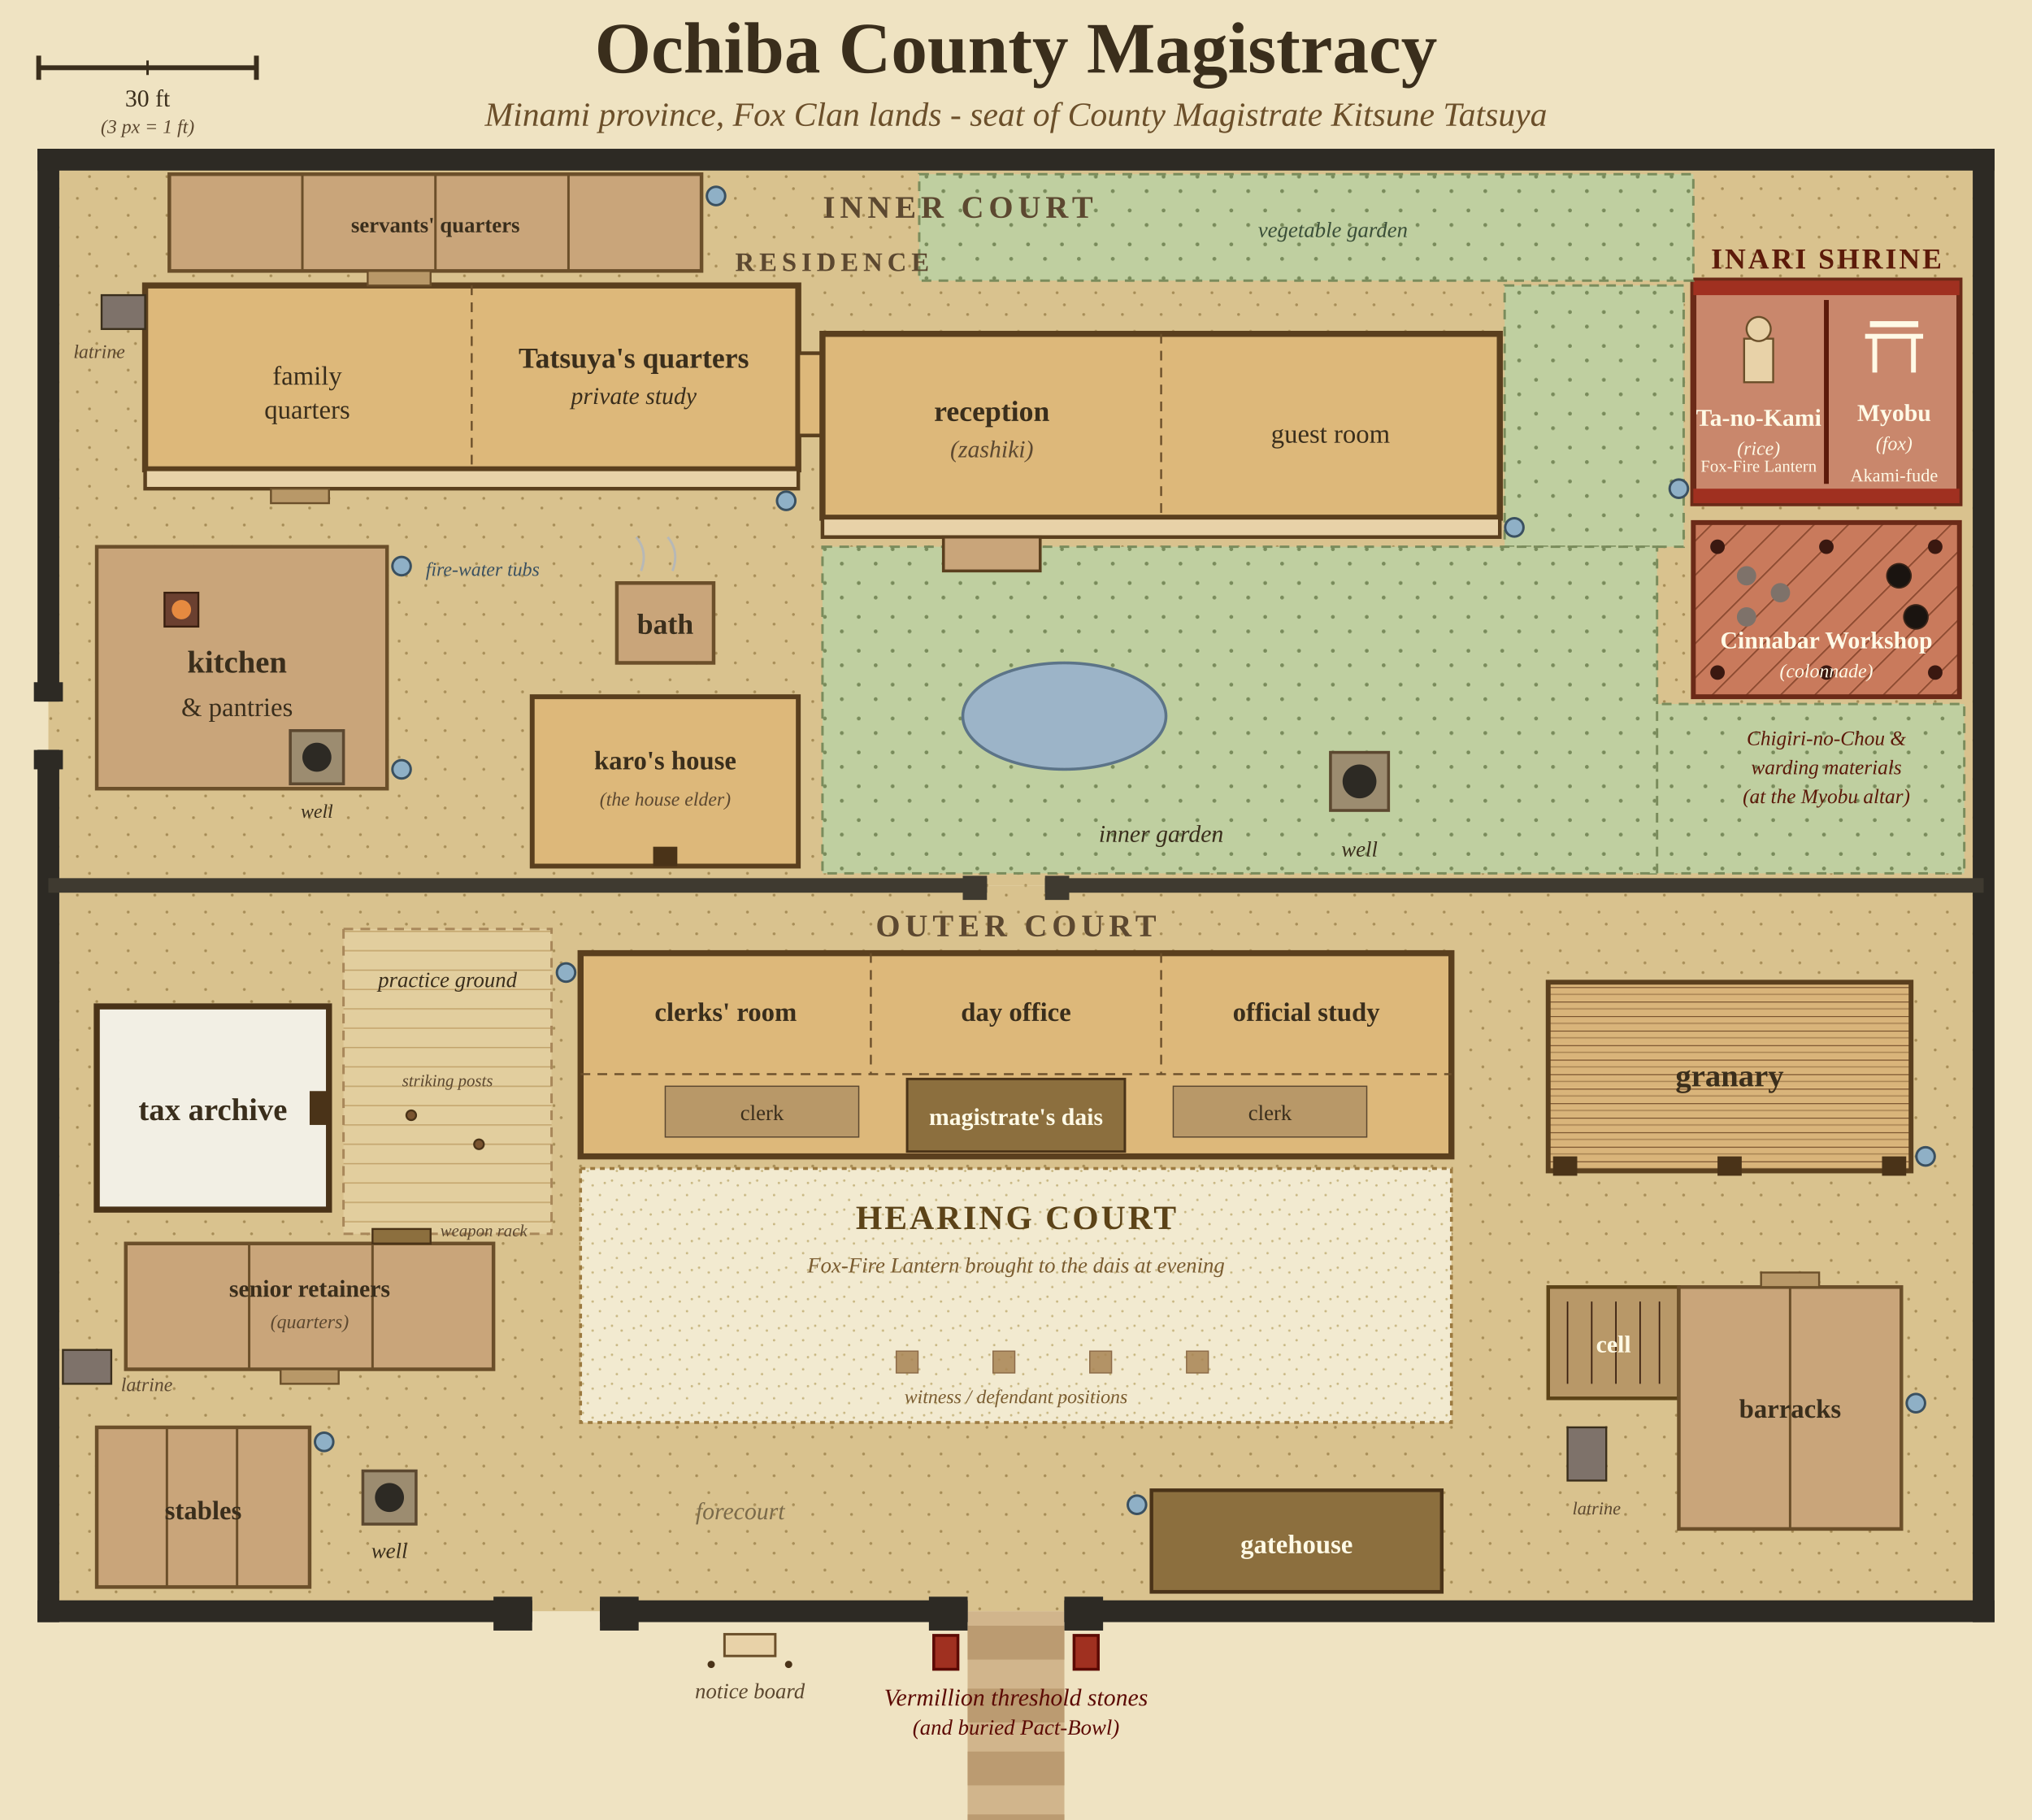
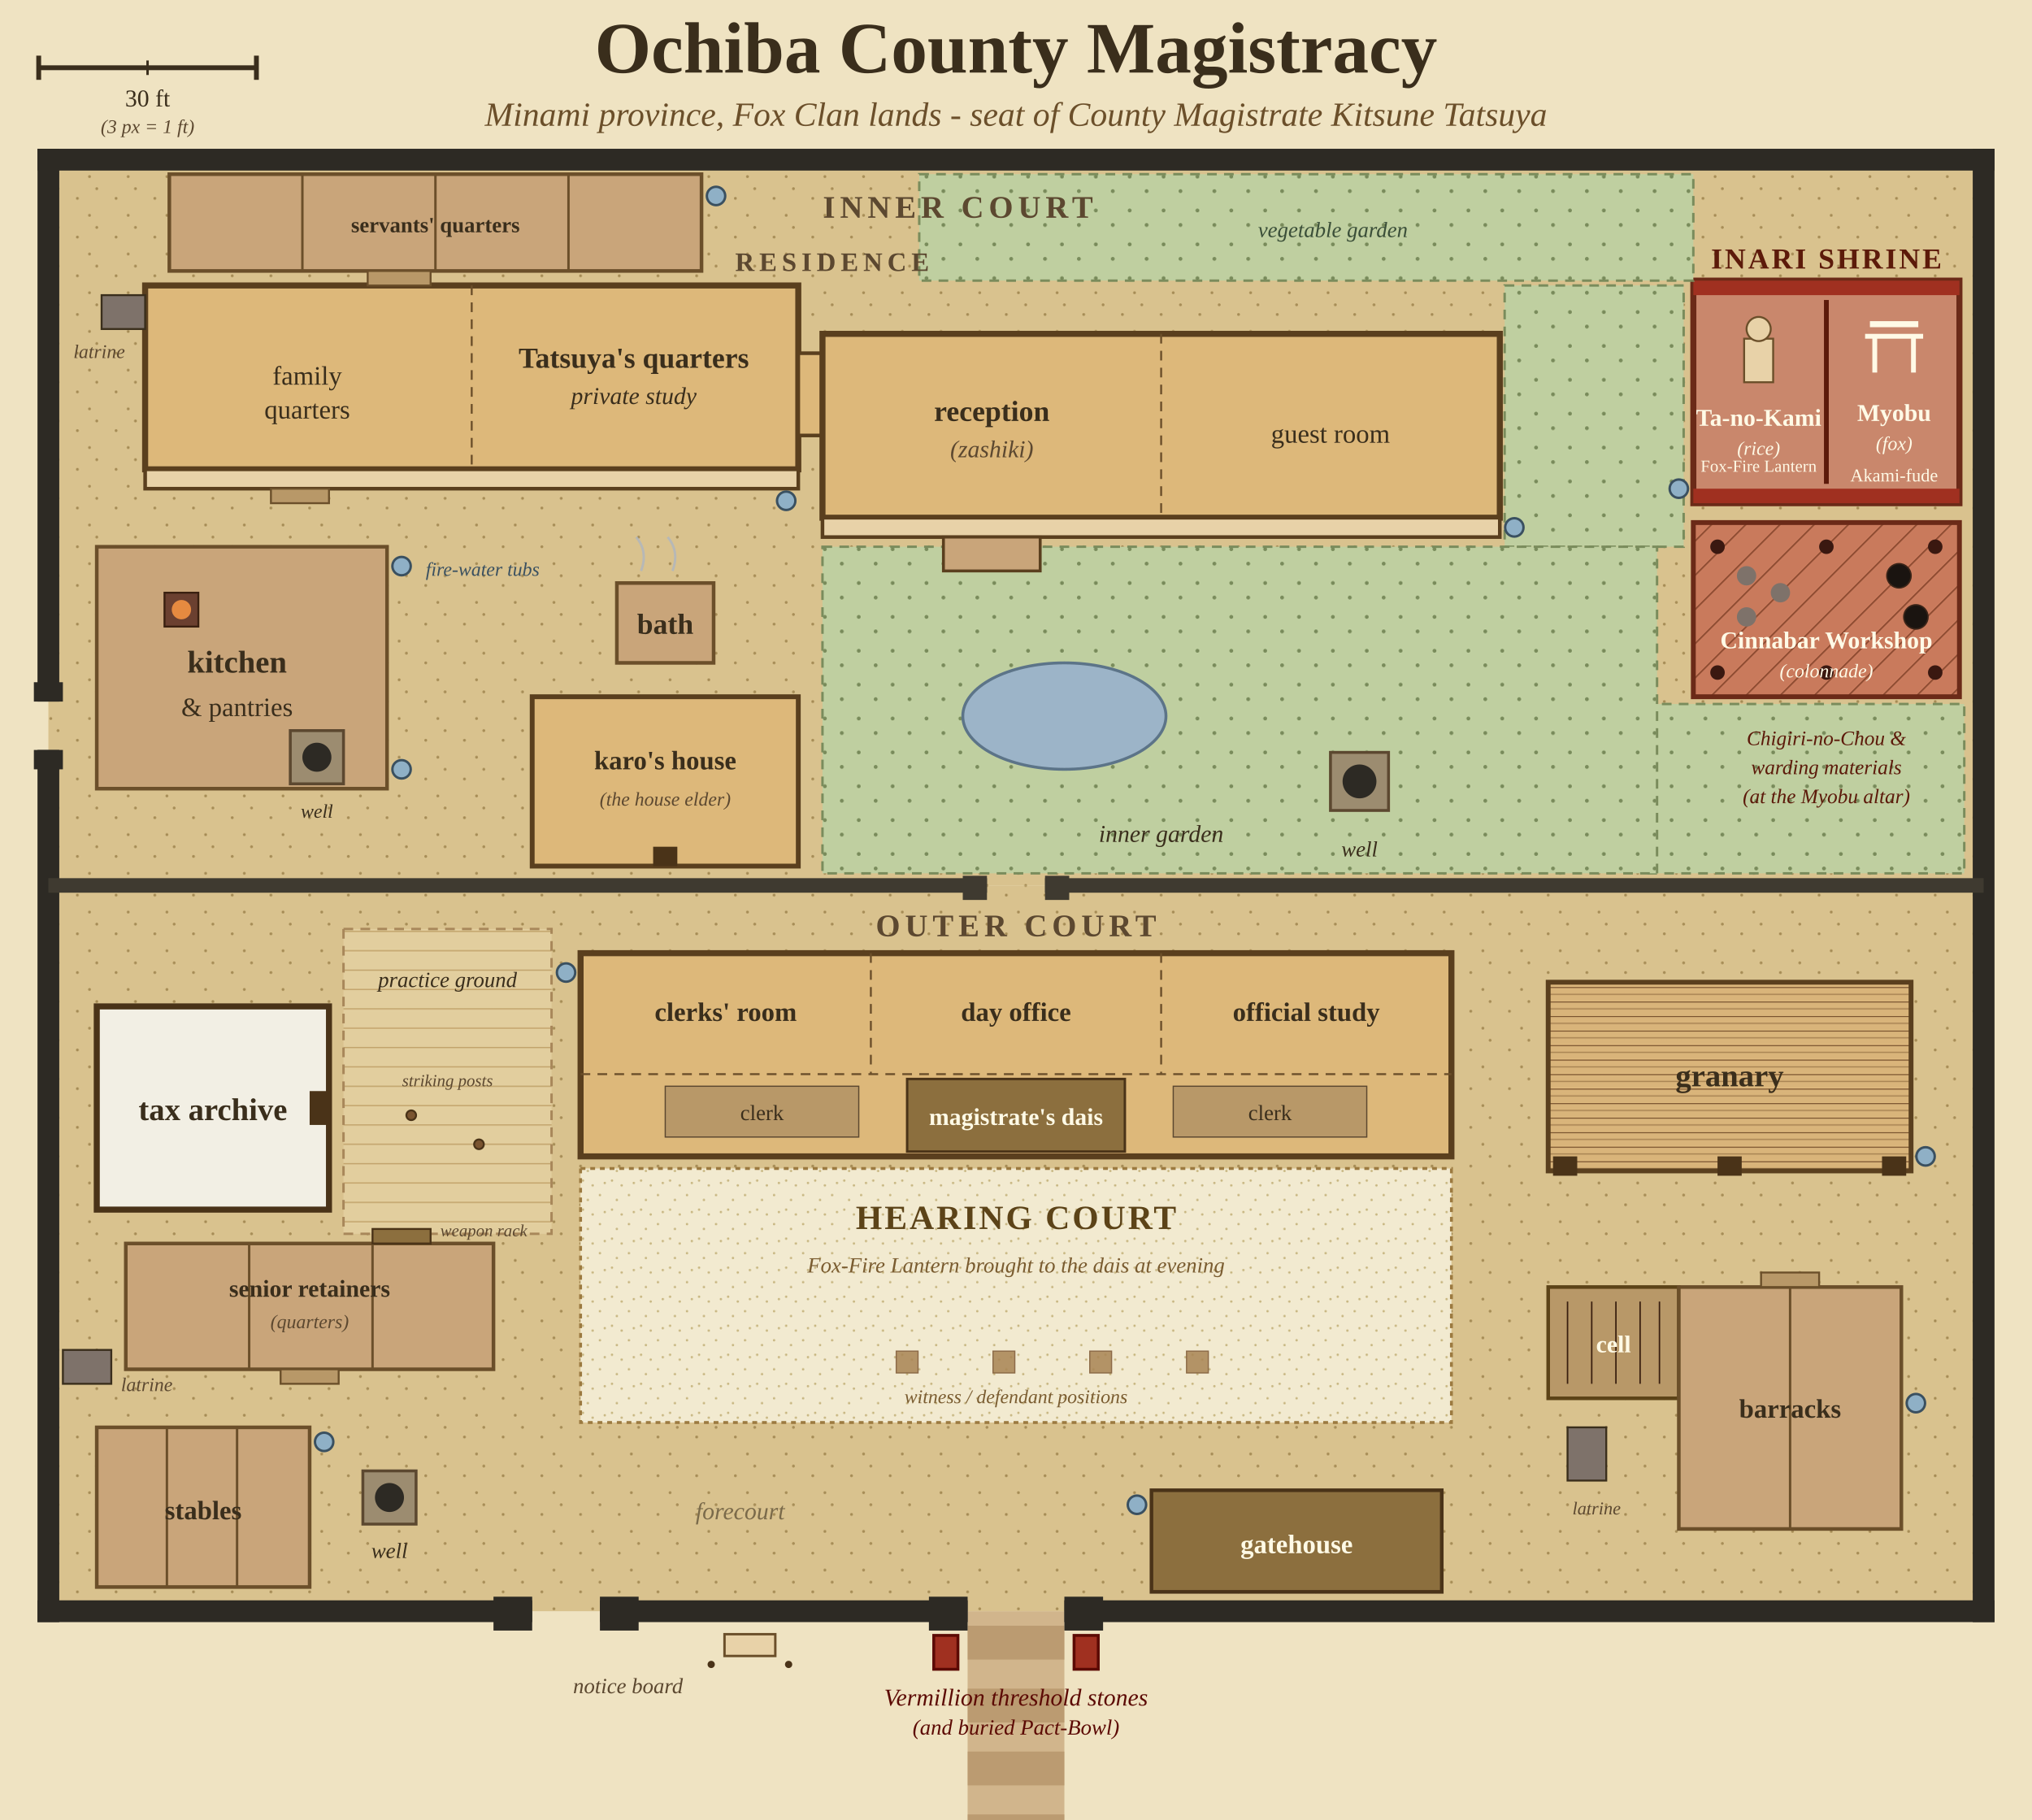
<svg xmlns="http://www.w3.org/2000/svg" viewBox="180 84 840 752" font-family="Georgia, 'Times New Roman', serif">
  <defs>
    <pattern id="colonnade-hatch" patternUnits="userSpaceOnUse" width="10" height="10" patternTransform="rotate(45)">
      <rect width="10" height="10" fill="#C97A5C" />
      <line x1="0" y1="0" x2="0" y2="10" stroke="#8C4A30" stroke-width="1.2" />
    </pattern>
    <pattern id="garden-stipple" patternUnits="userSpaceOnUse" width="14" height="14">
      <rect width="14" height="14" fill="#BFCFA0" />
      <circle cx="3" cy="3" r="0.8" fill="#7A8C5C" />
      <circle cx="10" cy="9" r="0.8" fill="#7A8C5C" />
    </pattern>
    <pattern id="court-earth" patternUnits="userSpaceOnUse" width="16" height="16">
      <rect width="16" height="16" fill="#D9C28E" />
      <circle cx="4" cy="6" r="0.6" fill="#A88E58" />
      <circle cx="12" cy="2" r="0.6" fill="#A88E58" />
      <circle cx="9" cy="13" r="0.6" fill="#A88E58" />
    </pattern>
    <pattern id="keiko-earth" patternUnits="userSpaceOnUse" width="16" height="16">
      <rect width="16" height="16" fill="#E2CE9E" />
      <line x1="0" y1="5" x2="16" y2="5" stroke="#C2A46C" stroke-width="0.5" />
      <line x1="0" y1="13" x2="16" y2="13" stroke="#C2A46C" stroke-width="0.5" />
    </pattern>
    <pattern id="oshirasu-sand" patternUnits="userSpaceOnUse" width="12" height="12">
      <rect width="12" height="12" fill="#F2EAD0" />
      <circle cx="3" cy="4" r="0.5" fill="#C9B884" />
      <circle cx="8" cy="2" r="0.5" fill="#C9B884" />
      <circle cx="10" cy="9" r="0.5" fill="#C9B884" />
      <circle cx="5" cy="10" r="0.5" fill="#C9B884" />
      <circle cx="1" cy="8" r="0.5" fill="#C9B884" />
    </pattern>
    <pattern id="granary-slats" patternUnits="userSpaceOnUse" width="14" height="6">
      <rect width="14" height="6" fill="#D9B47A" />
      <line x1="0" y1="0" x2="14" y2="0" stroke="#7A5430" stroke-width="0.8" />
      <line x1="0" y1="3" x2="14" y2="3" stroke="#A88454" stroke-width="0.5" />
    </pattern>
  </defs>
  <rect x="0" y="0" width="1200" height="900" fill="#EFE3C2" data-kind="-" />
  <g data-kind="road">
    <path d="M 600 900 L 600 750" stroke="#B89060" stroke-width="40" stroke-linecap="butt" opacity="0.55" />
    <path d="M 600 900 L 600 750" stroke="#9C7448" stroke-width="40" stroke-dasharray="14 12" fill="none" opacity="0.4" />
  </g>
  <text x="600" y="114" text-anchor="middle" font-size="30" font-weight="bold" fill="#3A2E1C" data-kind="-">Ochiba County Magistracy</text>
  <text x="600" y="136" text-anchor="middle" font-size="14" font-style="italic" fill="#6B4F2A" data-kind="-">Minami province, Fox Clan lands - seat of County Magistrate Kitsune Tatsuya</text>
  <g data-kind="-">
    <g stroke="#3A2E1C">
      <line x1="196" y1="112" x2="286" y2="112" stroke-width="2" />
      <line x1="196" y1="107" x2="196" y2="117" stroke-width="2" />
      <line x1="286" y1="107" x2="286" y2="117" stroke-width="2" />
      <line x1="241" y1="109" x2="241" y2="115" stroke-width="1" />
    </g>
    <text x="241" y="128" text-anchor="middle" font-size="10" fill="#3A2E1C">30 ft</text>
    <text x="241" y="139" text-anchor="middle" font-size="8" font-style="italic" fill="#5C4830">(3 px = 1 ft)</text>
  </g>
  <rect x="200" y="150" width="800" height="300" fill="url(#court-earth)" id="precinct" data-kind="inner court" />
  <rect x="200" y="450" width="800" height="300" fill="url(#court-earth)" id="precinct" data-kind="outer court" />
  <g stroke="#2D2A24" stroke-width="9" fill="none" stroke-linecap="square" data-kind="compound wall">
    <line x1="200" y1="150" x2="1000" y2="150" />
    <line x1="200" y1="150" x2="200" y2="369.5" />
    <line x1="200" y1="398.5" x2="200" y2="750" />
    <line x1="1000" y1="150" x2="1000" y2="750" />
    <line x1="200" y1="750" x2="395.5" y2="750" />
    <line x1="432.5" y1="750" x2="575.5" y2="750" />
    <line x1="624.5" y1="750" x2="1000" y2="750" />
  </g>
  <g fill="#2D2A24" data-kind="main gate">
    <rect x="564" y="744" width="16" height="14" />
    <rect x="620" y="744" width="16" height="14" />
  </g>
  <g fill="#2D2A24" data-kind="side gate">
    <rect x="194" y="366" width="12" height="8" />
    <rect x="194" y="394" width="12" height="8" />
  </g>
  <g fill="#2D2A24" data-kind="side gate">
    <rect x="384" y="744" width="16" height="14" />
    <rect x="428" y="744" width="16" height="14" />
  </g>
  <g data-kind="threshold stones">
    <rect x="566" y="760" width="10" height="14" fill="#A03020" stroke="#5C0A04" stroke-width="1.2" />
    <rect x="624" y="760" width="10" height="14" fill="#A03020" stroke="#5C0A04" stroke-width="1.2" />
    <text x="600" y="789" text-anchor="middle" font-size="10" fill="#5C0A04" font-style="italic">Vermillion threshold stones</text>
    <text x="600" y="801" text-anchor="middle" font-size="9" fill="#5C0A04" font-style="italic">(and buried Pact-Bowl)</text>
  </g>
  <g data-kind="notice board">
    <rect x="479.5" y="759.5" width="21" height="9" fill="#E8D2A8" stroke="#6B4F2A" stroke-width="1" />
    <circle cx="474" cy="772" r="1.5" fill="#4A3318" />
    <circle cx="506" cy="772" r="1.5" fill="#4A3318" />
-     <text x="490" y="786" text-anchor="middle" font-size="9" font-style="italic" fill="#5C4830">notice board</text>
+     <text x="439.6" y="783.9" text-anchor="middle" font-size="9" font-style="italic" fill="#5C4830">notice board</text>
  </g>
  <g stroke="#3F3A30" stroke-width="6" fill="none" stroke-dasharray="0" data-kind="court divider">
    <line x1="200" y1="450" x2="588" y2="450" />
    <line x1="612" y1="450" x2="1000" y2="450" />
  </g>
  <g fill="#3F3A30" data-kind="nakamon" data-part-of="court divider">
    <rect x="578" y="446" width="10" height="10" />
    <rect x="612" y="446" width="10" height="10" />
  </g>
  <text x="600" y="471" text-anchor="middle" font-size="13" font-weight="bold" fill="#5C4830" letter-spacing="2" data-kind="outer court">OUTER COURT</text>
  <text x="486" y="712" text-anchor="middle" font-size="10" font-style="italic" fill="#7A6A4A" data-kind="outer court">forecourt</text>
  <g data-kind="stables">
    <rect x="220" y="674" width="88" height="66" fill="#C9A57A" stroke="#6B4F2A" stroke-width="1.5" />
    <line x1="249" y1="674" x2="249" y2="740" stroke="#6B4F2A" stroke-width="1" />
    <line x1="278" y1="674" x2="278" y2="740" stroke="#6B4F2A" stroke-width="1" />
    <text x="264" y="712" text-anchor="middle" font-size="11" font-weight="bold" fill="#3A2E1C">stables</text>
  </g>
  <g data-kind="tax archive">
    <rect x="220" y="500" width="96" height="84" fill="#F2EFE4" stroke="#4A3318" stroke-width="2.5" />
    <rect x="308" y="535" width="8" height="14" fill="#4A3318" data-kind="door" />
    <text x="268" y="547" text-anchor="middle" font-size="13" font-weight="bold" fill="#3A2E1C">tax archive</text>
  </g>
  <g data-kind="office hall">
    <rect x="420" y="478" width="360" height="84" fill="#DDB87A" />
    <rect x="420" y="478" width="120" height="50" fill="#DDB87A" data-kind="clerks' room" />
    <rect x="540" y="478" width="120" height="50" fill="#DDB87A" data-kind="day office" />
    <rect x="660" y="478" width="120" height="50" fill="#DDB87A" data-kind="official study" />
    <rect x="420" y="478" width="360" height="84" fill="none" stroke="#5A3F1E" stroke-width="2.5" />
    <line x1="420" y1="528" x2="780" y2="528" stroke="#6B4F2A" stroke-width="0.8" stroke-dasharray="4 3" />
    <line x1="540" y1="478" x2="540" y2="528" stroke="#6B4F2A" stroke-width="0.8" stroke-dasharray="4 3" />
    <line x1="660" y1="478" x2="660" y2="528" stroke="#6B4F2A" stroke-width="0.8" stroke-dasharray="4 3" />
    <text x="480" y="506" text-anchor="middle" font-size="11" font-weight="bold" fill="#3A2E1C" data-kind="clerks' room">clerks' room</text>
    <text x="600" y="506" text-anchor="middle" font-size="11" font-weight="bold" fill="#3A2E1C" data-kind="day office">day office</text>
    <text x="720" y="506" text-anchor="middle" font-size="11" font-weight="bold" fill="#3A2E1C" data-kind="official study">official study</text>
    <rect x="555" y="530" width="90" height="30" fill="#8C6F3E" stroke="#4A3318" stroke-width="1" data-kind="magistrate's dais" />
    <text x="600" y="549" text-anchor="middle" font-size="10" fill="#FFFAE6" font-weight="bold" data-kind="magistrate's dais">magistrate's dais</text>
    <g data-kind="clerks' seats">
      <rect x="455" y="533" width="80" height="21" fill="#B89868" stroke="#5C4830" stroke-width="0.5" />
      <text x="495" y="547" text-anchor="middle" font-size="9" fill="#3A2E1C">clerk</text>
      <rect x="665" y="533" width="80" height="21" fill="#B89868" stroke="#5C4830" stroke-width="0.5" />
      <text x="705" y="547" text-anchor="middle" font-size="9" fill="#3A2E1C">clerk</text>
    </g>
  </g>
  <g data-kind="hearing court">
    <rect x="420" y="567" width="360" height="105" fill="url(#oshirasu-sand)" stroke="#9C7A40" stroke-width="1.2" stroke-dasharray="2 2" />
    <text x="600" y="592" text-anchor="middle" font-size="14" font-weight="bold" fill="#5C4318" letter-spacing="1">HEARING COURT</text>
    <text x="600" y="610" text-anchor="middle" font-size="9" font-style="italic" fill="#7A5C30" data-kind="fox-fire lantern">Fox-Fire Lantern brought to the dais at evening</text>
    <g data-kind="kneeling positions">
      <g fill="#A88454" stroke="#7A5430" stroke-width="0.5" opacity="0.85">
        <rect x="550.5" y="642.5" width="9" height="9" />
        <rect x="590.5" y="642.5" width="9" height="9" />
        <rect x="630.5" y="642.5" width="9" height="9" />
        <rect x="670.5" y="642.5" width="9" height="9" />
      </g>
      <text x="600" y="664" text-anchor="middle" font-size="8" font-style="italic" fill="#7A5C30">witness / defendant positions</text>
    </g>
  </g>
  <g data-kind="granary">
    <rect x="820" y="490" width="150" height="78" fill="url(#granary-slats)" stroke="#5A3F1E" stroke-width="2" />
    <g data-kind="granary stilts">
      <rect x="822" y="562" width="10" height="8" fill="#4A3318" />
      <rect x="890" y="562" width="10" height="8" fill="#4A3318" />
      <rect x="958" y="562" width="10" height="8" fill="#4A3318" />
    </g>
    <text x="895" y="533" text-anchor="middle" font-size="13" font-weight="bold" fill="#3A2E1C">granary</text>
  </g>
  <g data-kind="cell">
    <rect x="820" y="616" width="54" height="46" fill="#B89868" stroke="#5C4318" stroke-width="1.5" />
    <line x1="828" y1="622" x2="828" y2="656" stroke="#3A2010" stroke-width="0.6" />
    <line x1="838" y1="622" x2="838" y2="656" stroke="#3A2010" stroke-width="0.6" />
    <line x1="848" y1="622" x2="848" y2="656" stroke="#3A2010" stroke-width="0.6" />
    <line x1="858" y1="622" x2="858" y2="656" stroke="#3A2010" stroke-width="0.6" />
    <line x1="866" y1="622" x2="866" y2="656" stroke="#3A2010" stroke-width="0.6" />
    <text x="847" y="643" text-anchor="middle" font-size="10" font-weight="bold" fill="#FFFAE6">cell</text>
  </g>
  <g data-kind="barracks">
    <rect x="874" y="616" width="92" height="100" fill="#C9A57A" stroke="#6B4F2A" stroke-width="1.5" />
    <line x1="920" y1="616" x2="920" y2="716" stroke="#6B4F2A" stroke-width="1" />
    <rect x="908" y="610" width="24" height="6" fill="#B89868" stroke="#6B4F2A" stroke-width="0.8" data-kind="door" />
    <text x="920" y="670" text-anchor="middle" font-size="11" font-weight="bold" fill="#3A2E1C">barracks</text>
  </g>
  <g data-kind="latrine">
    <rect x="828" y="674" width="16" height="22" fill="#7E726A" stroke="#3A2E1C" stroke-width="0.8" />
    <text x="840" y="710" text-anchor="middle" font-size="7.5" font-style="italic" fill="#5C4830">latrine</text>
  </g>
  <g data-kind="latrine">
    <rect x="206" y="642" width="20" height="14" fill="#7E726A" stroke="#3A2E1C" stroke-width="0.8" />
    <text x="230" y="659" font-size="8" font-style="italic" fill="#5C4830">latrine</text>
  </g>
  <g data-kind="well">
    <rect x="330" y="692" width="22" height="22" fill="#9C8C70" stroke="#5C4830" stroke-width="1.2" />
    <circle cx="341" cy="703" r="6" fill="#2D2A24" />
    <text x="341" y="728" text-anchor="middle" font-size="9" font-style="italic" fill="#3A2E1C">well</text>
  </g>
  <g data-kind="retainers' quarters">
    <rect x="232" y="598" width="152" height="52" fill="#C9A57A" stroke="#6B4F2A" stroke-width="1.5" />
    <line x1="283" y1="598" x2="283" y2="650" stroke="#6B4F2A" stroke-width="1" />
    <line x1="334" y1="598" x2="334" y2="650" stroke="#6B4F2A" stroke-width="1" />
    <rect x="296" y="650" width="24" height="6" fill="#B89868" stroke="#6B4F2A" stroke-width="0.8" data-kind="door" />
    <text x="308" y="620" text-anchor="middle" font-size="10" font-weight="bold" fill="#3A2E1C">senior retainers</text>
    <text x="308" y="633" text-anchor="middle" font-size="8" font-style="italic" fill="#5C4830">(quarters)</text>
  </g>
  <g data-kind="practice ground">
    <rect x="322" y="468" width="86" height="126" fill="url(#keiko-earth)" stroke="#A8875A" stroke-width="1" stroke-dasharray="4 3" />
    <text x="365" y="492" text-anchor="middle" font-size="9" font-style="italic" fill="#3A2E1C">practice ground</text>
    <g data-kind="striking posts">
      <text x="365" y="533" text-anchor="middle" font-size="7" font-style="italic" fill="#5C4830">striking posts</text>
      <circle cx="350" cy="545" r="2" fill="#7A5430" stroke="#4A3318" stroke-width="0.8" />
      <circle cx="378" cy="557" r="2" fill="#7A5430" stroke="#4A3318" stroke-width="0.8" />
    </g>
    <g data-kind="weapon rack">
      <rect x="334" y="592" width="24" height="6" fill="#8C6F3E" stroke="#4A3318" stroke-width="0.8" />
      <text x="362" y="595" text-anchor="start" font-size="7" font-style="italic" fill="#5C4830">weapon rack</text>
    </g>
  </g>
  <g data-kind="gatehouse">
    <rect x="656" y="700" width="120" height="42" fill="#8C6F3E" stroke="#4A3318" stroke-width="1.5" />
    <text x="716" y="726" text-anchor="middle" font-size="11" font-weight="bold" fill="#FFFAE6">gatehouse</text>
  </g>
  <g data-kind="residence">
    <rect x="240" y="202" width="270" height="76" fill="#DDB87A" />
    <rect x="240" y="202" width="135" height="76" fill="#DDB87A" data-kind="family quarters" />
    <rect x="375" y="202" width="135" height="76" fill="#DDB87A" data-kind="lord's quarters" />
    <rect x="240" y="202" width="270" height="76" fill="none" stroke="#5A3F1E" stroke-width="2.5" />
    <rect x="240" y="278" width="270" height="8" fill="#E8D2A8" stroke="#5A3F1E" stroke-width="1.5" data-kind="engawa" />
    <line x1="375" y1="202" x2="375" y2="278" stroke="#6B4F2A" stroke-width="0.8" stroke-dasharray="4 3" />
    <g data-kind="lord's quarters">
      <text x="442" y="236" text-anchor="middle" font-size="12" font-weight="bold" fill="#3A2E1C">Tatsuya's quarters</text>
      <text x="442" y="251" text-anchor="middle" font-size="10" font-style="italic" fill="#3A2E1C">private study</text>
    </g>
    <g data-kind="family quarters">
      <text x="307" y="243" text-anchor="middle" font-size="11" fill="#3A2E1C">family</text>
      <text x="307" y="257" text-anchor="middle" font-size="11" fill="#3A2E1C">quarters</text>
    </g>
    <rect x="292" y="286" width="24" height="6" fill="#B89868" stroke="#6B4F2A" stroke-width="0.8" data-kind="door" />
    <rect x="510" y="230" width="10" height="34" fill="#DDB87A" stroke="#5A3F1E" stroke-width="1.5" data-kind="residence corridor" />
    <rect x="520" y="222" width="280" height="76" fill="#DDB87A" />
    <rect x="520" y="222" width="140" height="76" fill="#DDB87A" data-kind="reception room" />
    <rect x="660" y="222" width="140" height="76" fill="#DDB87A" data-kind="guest quarters" />
    <rect x="520" y="222" width="280" height="76" fill="none" stroke="#5A3F1E" stroke-width="2.5" />
    <rect x="520" y="298" width="280" height="8" fill="#E8D2A8" stroke="#5A3F1E" stroke-width="1.5" data-kind="engawa" />
    <line x1="660" y1="222" x2="660" y2="298" stroke="#6B4F2A" stroke-width="0.8" stroke-dasharray="4 3" />
    <g data-kind="reception room">
      <text x="590" y="258" text-anchor="middle" font-size="12" font-weight="bold" fill="#3A2E1C">reception</text>
      <text x="590" y="273" text-anchor="middle" font-size="10" font-style="italic" fill="#5C4830">(zashiki)</text>
    </g>
    <text x="730" y="267" text-anchor="middle" font-size="11" fill="#3A2E1C" data-kind="guest quarters">guest room</text>
  </g>
  <g data-kind="kitchen">
    <rect x="220" y="310" width="120" height="100" fill="#C9A57A" stroke="#6B4F2A" stroke-width="1.5" />
    <g data-kind="hearth">
      <rect x="248" y="329" width="14" height="14" fill="#6B4030" stroke="#3A2010" stroke-width="0.8" />
      <circle cx="255" cy="336" r="4" fill="#E68A40" />
    </g>
    <text x="278" y="362" text-anchor="middle" font-size="13" font-weight="bold" fill="#3A2E1C">kitchen</text>
    <text x="278" y="380" text-anchor="middle" font-size="11" fill="#3A2E1C">&amp; pantries</text>
    <rect x="300" y="386" width="22" height="22" fill="#9C8C70" stroke="#5C4830" stroke-width="1.2" data-kind="well" />
    <circle cx="311" cy="397" r="6" fill="#2D2A24" data-kind="well" />
    <text x="311" y="422" text-anchor="middle" font-size="8" font-style="italic" fill="#3A2E1C" data-kind="well">well</text>
  </g>
  <rect x="802" y="202" width="74" height="108" fill="url(#garden-stipple)" stroke="#7A8C5C" stroke-width="1" stroke-dasharray="4 3" data-kind="garden" />
  <g data-kind="compound shrine">
    <rect x="880" y="200" width="110" height="92" fill="#C9876C" stroke="#6B2A18" stroke-width="2.5" />
    <line x1="935" y1="208" x2="935" y2="284" stroke="#5C1A0A" stroke-width="2" />
    <rect x="880" y="200" width="110" height="6" fill="#A03020" />
    <rect x="880" y="286" width="110" height="6" fill="#A03020" />
    <g data-kind="shrine altar">
      <g transform="translate(907, 226)">
        <rect x="-6" y="-2" width="12" height="18" fill="#E8D2A8" stroke="#6B4F2A" stroke-width="0.8" />
        <circle cx="0" cy="-6" r="5" fill="#E8D2A8" stroke="#6B4F2A" stroke-width="0.8" />
      </g>
      <text x="907" y="260" text-anchor="middle" font-size="10" font-weight="bold" fill="#FFFAE6">Ta-no-Kami</text>
      <text x="907" y="272" text-anchor="middle" font-size="8" font-style="italic" fill="#FFFAE6">(rice)</text>
    </g>
    <text x="907" y="279" text-anchor="middle" font-size="7" fill="#FFFAE6" data-kind="fox-fire lantern">Fox-Fire Lantern</text>
    <g data-kind="shrine altar">
      <g transform="translate(963, 218)">
        <line x1="-10" y1="0" x2="10" y2="0" stroke="#FFFAE6" stroke-width="2.5" />
        <line x1="-12" y1="5" x2="12" y2="5" stroke="#FFFAE6" stroke-width="2" />
        <line x1="-8" y1="5" x2="-8" y2="20" stroke="#FFFAE6" stroke-width="2" />
        <line x1="8" y1="5" x2="8" y2="20" stroke="#FFFAE6" stroke-width="2" />
      </g>
      <text x="963" y="258" text-anchor="middle" font-size="10" font-weight="bold" fill="#FFFAE6">Myobu</text>
      <text x="963" y="270" text-anchor="middle" font-size="8" font-style="italic" fill="#FFFAE6">(fox)</text>
    </g>
    <text x="963" y="283" text-anchor="middle" font-size="7.5" fill="#FFFAE6" data-kind="fox relics">Akami-fude</text>
  </g>
  <g data-kind="garden">
    <rect x="860" y="375" width="132" height="70" fill="url(#garden-stipple)" stroke="#7A8C5C" stroke-width="1" stroke-dasharray="4 3" />
  </g>
  <text x="935" y="195" text-anchor="middle" font-size="12" font-weight="bold" fill="#5C1A0A" letter-spacing="1" data-kind="compound shrine">INARI SHRINE</text>
  <g data-kind="fox relics">
    <text x="935" y="392" text-anchor="middle" font-size="8.5" font-style="italic" fill="#5C1A0A">Chigiri-no-Chou &amp;</text>
    <text x="935" y="404" text-anchor="middle" font-size="8.5" font-style="italic" fill="#5C1A0A">warding materials</text>
    <text x="935" y="416" text-anchor="middle" font-size="8.5" font-style="italic" fill="#5C1A0A">(at the Myobu altar)</text>
  </g>
  <g data-kind="cinnabar workshop">
    <rect x="880" y="300" width="110" height="72" fill="url(#colonnade-hatch)" stroke="#6B2A18" stroke-width="2" />
    <circle cx="890" cy="310" r="3" fill="#3A1810" />
    <circle cx="935" cy="310" r="3" fill="#3A1810" />
    <circle cx="980" cy="310" r="3" fill="#3A1810" />
    <circle cx="890" cy="362" r="3" fill="#3A1810" />
    <circle cx="935" cy="362" r="3" fill="#3A1810" />
    <circle cx="980" cy="362" r="3" fill="#3A1810" />
    <g data-kind="drying stones and bowls">
      <circle cx="902" cy="322" r="4" fill="#7E726A" />
      <circle cx="916" cy="329" r="4" fill="#7E726A" />
      <circle cx="902" cy="339" r="4" fill="#7E726A" />
      <circle cx="965" cy="322" r="5" fill="#1A1410" stroke="#3A2418" stroke-width="0.6" />
      <circle cx="972" cy="339" r="5" fill="#1A1410" stroke="#3A2418" stroke-width="0.6" />
    </g>
    <text x="935" y="352" text-anchor="middle" font-size="10" font-weight="bold" fill="#FFFAE6">Cinnabar Workshop</text>
    <text x="935" y="364" text-anchor="middle" font-size="8" font-style="italic" fill="#FFFAE6">(colonnade)</text>
  </g>
  <g data-kind="garden">
    <rect x="520" y="310" width="345" height="135" fill="url(#garden-stipple)" stroke="#7A8C5C" stroke-width="1" stroke-dasharray="4 3" />
    <ellipse cx="620" cy="380" rx="42" ry="22" fill="#9CB4C8" stroke="#5C7488" stroke-width="1.2" data-kind="garden pond" />
    <text x="660" y="432" text-anchor="middle" font-size="10" font-style="italic" fill="#3A2E1C">inner garden</text>
  </g>
  <g data-kind="bath">
    <rect x="435" y="325" width="40" height="33" fill="#C9A57A" stroke="#6B4F2A" stroke-width="1.5" />
    <path d="M 445 320 q 3 -8 -2 -14 M 458 320 q 3 -8 -2 -14" stroke="#A8B4C8" stroke-width="1" fill="none" opacity="0.7" />
    <text x="455" y="346" text-anchor="middle" font-size="12" font-weight="bold" fill="#3A2E1C">bath</text>
  </g>
  <g data-kind="karo's house">
    <rect x="400" y="372" width="110" height="70" fill="#DDB87A" stroke="#5A3F1E" stroke-width="2" />
    <rect x="450" y="434" width="10" height="8" fill="#4A3318" data-kind="door" />
    <text x="455" y="402" text-anchor="middle" font-size="11" font-weight="bold" fill="#3A2E1C">karo's house</text>
    <text x="455" y="417" text-anchor="middle" font-size="8" font-style="italic" fill="#5C4830">(the house elder)</text>
  </g>
  <g data-kind="well" data-part-of="garden">
    <rect x="730" y="395" width="24" height="24" fill="#9C8C70" stroke="#5C4830" stroke-width="1.2" />
    <circle cx="742" cy="407" r="7" fill="#2D2A24" />
    <text x="742" y="438" text-anchor="middle" font-size="9" font-style="italic" fill="#3A2E1C">well</text>
  </g>
  <g data-kind="servants' quarters">
    <rect x="250" y="156" width="220" height="40" fill="#C9A57A" stroke="#6B4F2A" stroke-width="1.5" />
    <line x1="305" y1="156" x2="305" y2="196" stroke="#6B4F2A" stroke-width="1" />
    <line x1="360" y1="156" x2="360" y2="196" stroke="#6B4F2A" stroke-width="1" />
    <line x1="415" y1="156" x2="415" y2="196" stroke="#6B4F2A" stroke-width="1" />
    <rect x="332" y="196" width="26" height="6" fill="#B89868" stroke="#6B4F2A" stroke-width="0.8" data-kind="door" />
    <text x="360" y="180" text-anchor="middle" font-size="9" font-weight="bold" fill="#3A2E1C">servants' quarters</text>
  </g>
  <g data-kind="latrine" data-part-of="residence">
    <rect x="222" y="206" width="18" height="14" fill="#7E726A" stroke="#3A2E1C" stroke-width="0.8" />
    <text x="221" y="232" text-anchor="middle" font-size="8" font-style="italic" fill="#5C4830">latrine</text>
  </g>
  <g data-kind="vegetable garden">
    <rect x="560" y="156" width="320" height="44" fill="url(#garden-stipple)" stroke="#7A8C5C" stroke-width="1" stroke-dasharray="4 3" />
    <text x="731" y="182" text-anchor="middle" font-size="9" font-style="italic" fill="#3A4E38">vegetable garden</text>
  </g>
  <g data-kind="genkan" data-part-of="residence">
    <rect x="570" y="306" width="40" height="14" fill="#C9A57A" stroke="#5A3F1E" stroke-width="1.2" />
  </g>
  <text x="576" y="174" text-anchor="middle" font-size="13" font-weight="bold" fill="#5C4830" letter-spacing="2" data-kind="inner court">INNER COURT</text>
  <text x="524" y="196" text-anchor="middle" font-size="11" font-weight="bold" fill="#5C4830" letter-spacing="2" data-kind="residence">RESIDENCE</text>
  <g fill="#8FB0C6" stroke="#3A5060" stroke-width="1" data-kind="fire-water tubs">
    <circle cx="346" cy="318" r="3.8" />
    <circle cx="346" cy="402" r="3.8" />
    <circle cx="414" cy="486" r="3.8" />
    <circle cx="505" cy="291" r="3.8" />
    <circle cx="806" cy="302" r="3.8" />
    <circle cx="874" cy="286" r="3.8" />
    <circle cx="976" cy="562" r="3.8" />
    <circle cx="972" cy="664" r="3.8" />
    <circle cx="650" cy="706" r="3.8" />
    <circle cx="314" cy="680" r="3.8" />
    <circle cx="476" cy="165" r="3.8" />
  </g>
  <text x="356" y="322" text-anchor="start" font-size="8" font-style="italic" fill="#3A5060" data-kind="fire-water tubs">fire-water tubs</text>
</svg>
